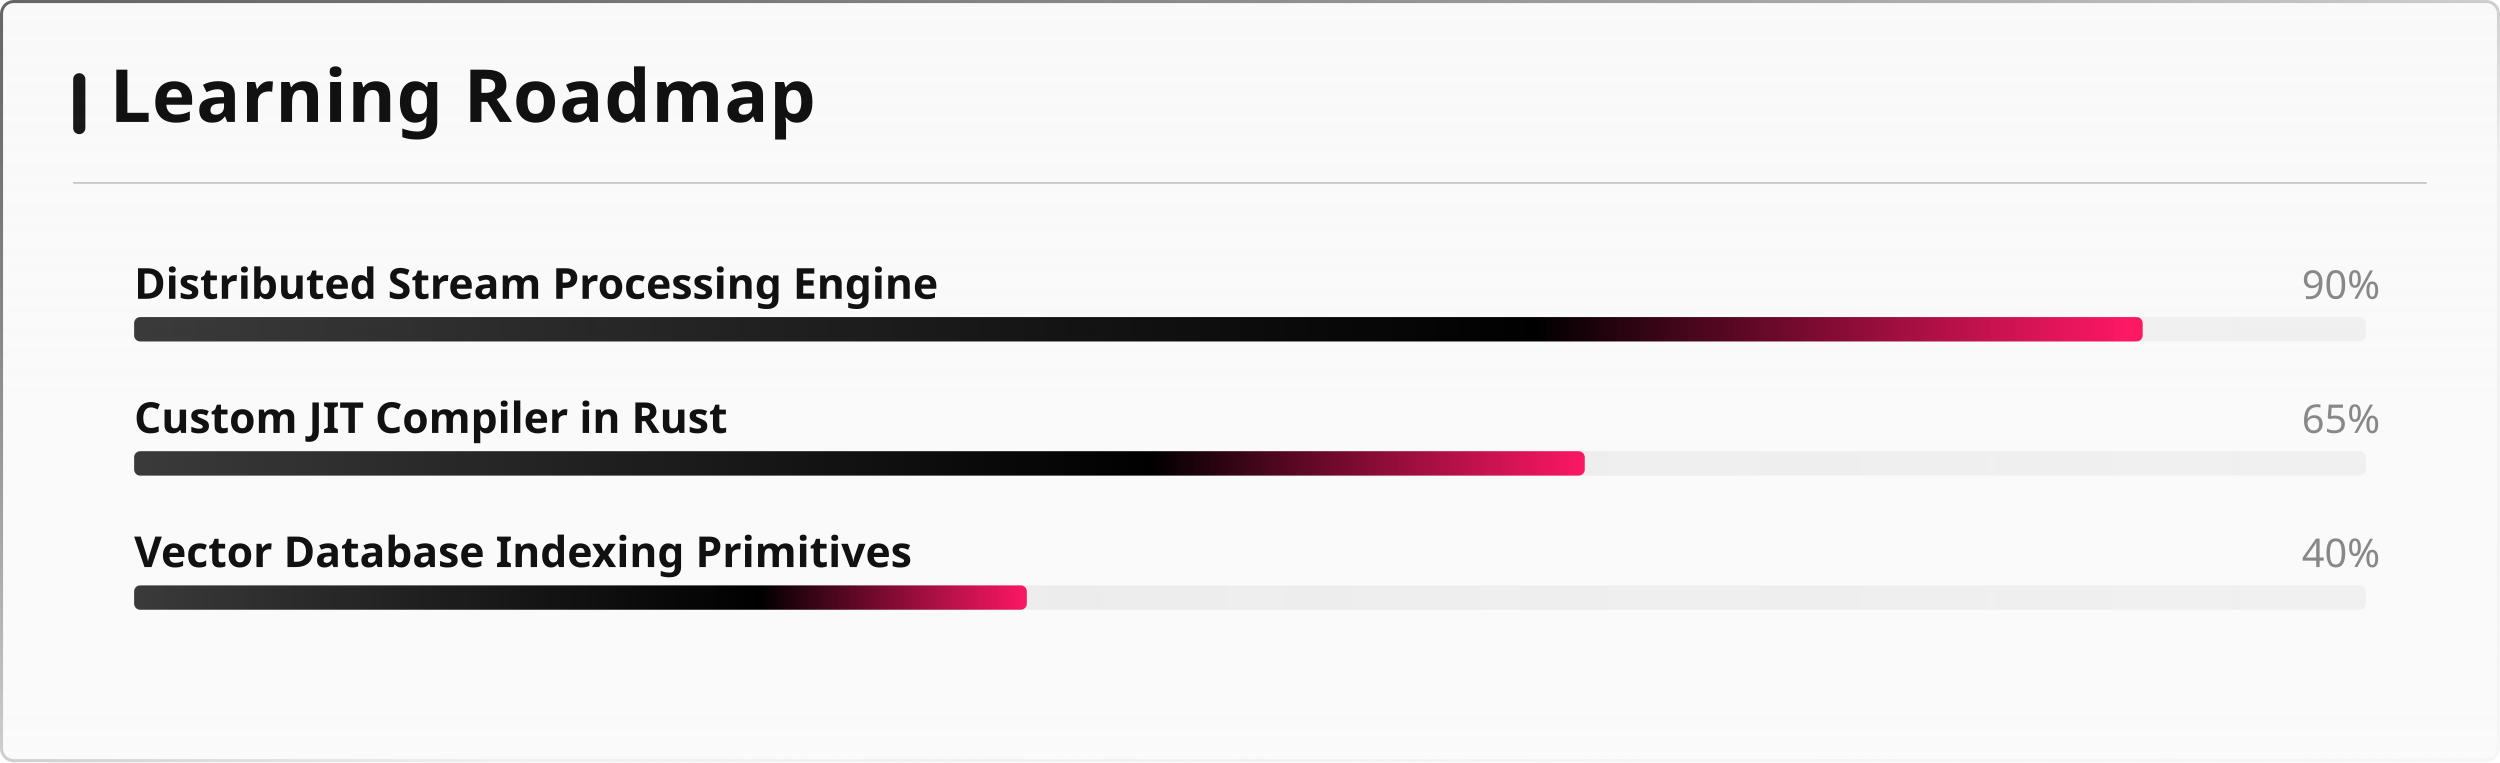
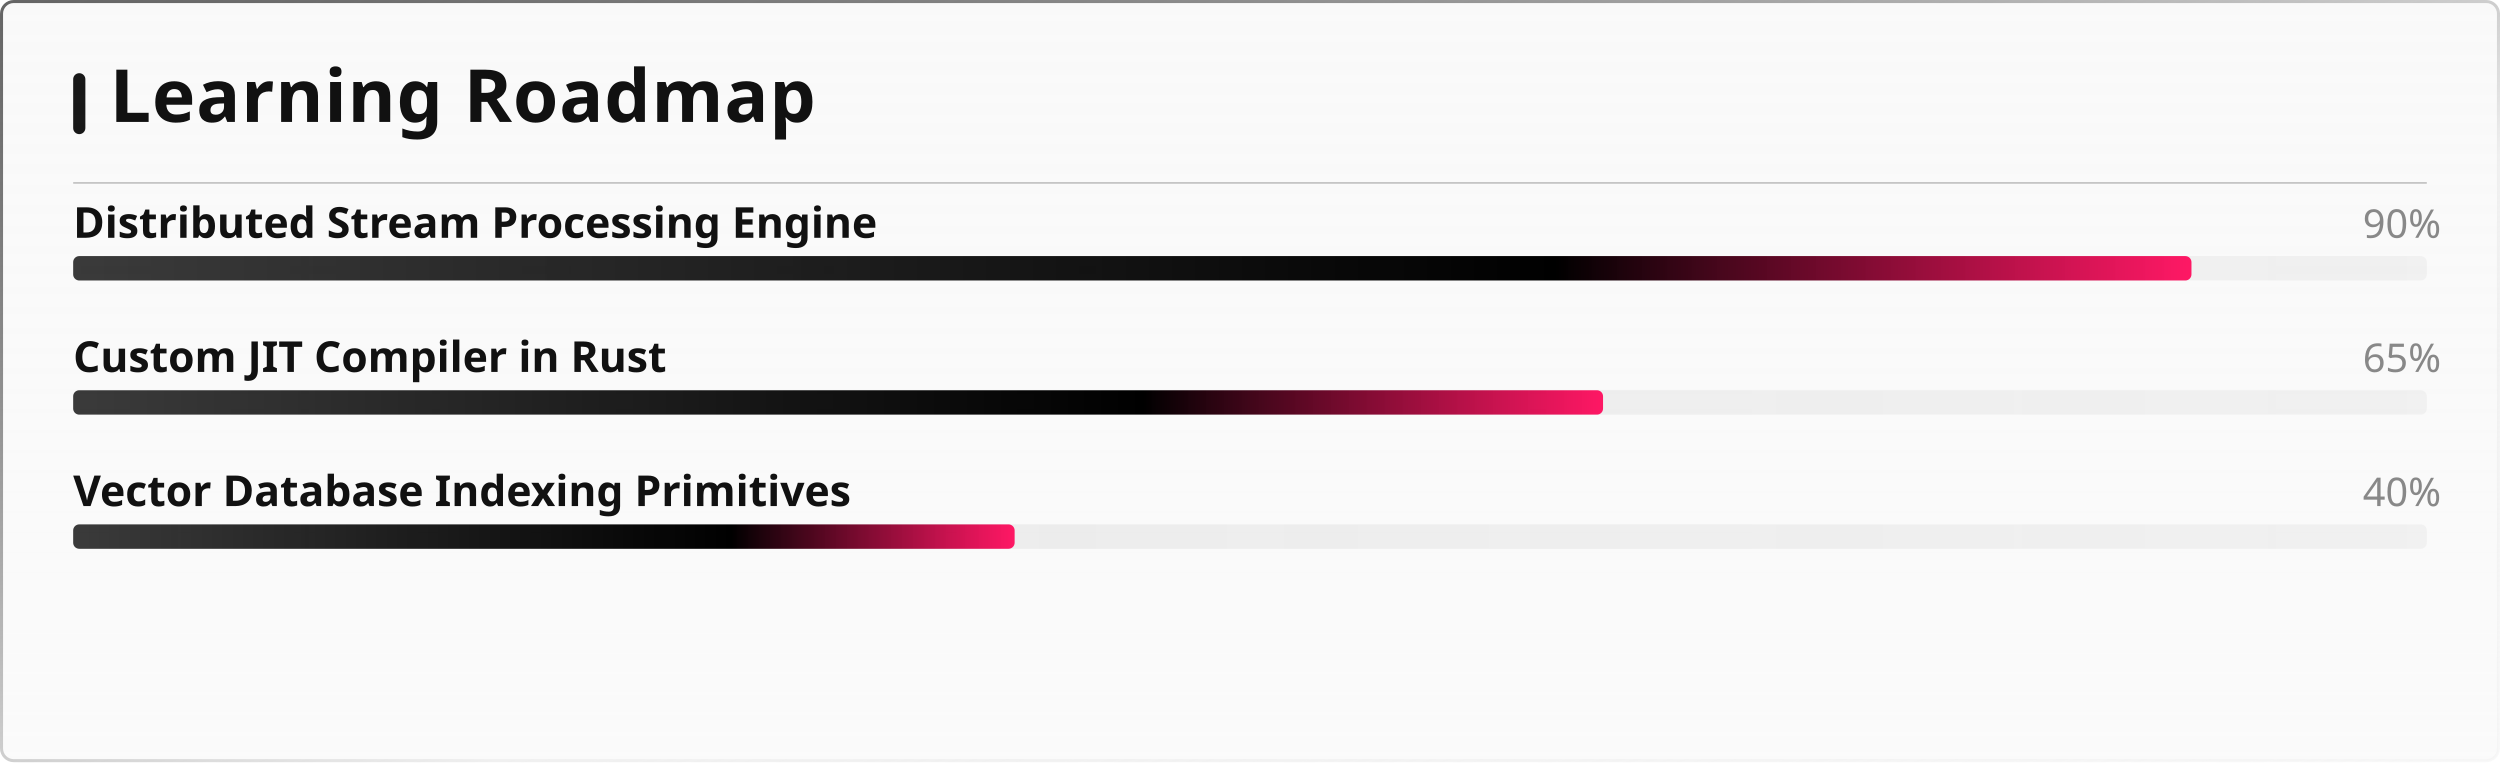
<svg xmlns="http://www.w3.org/2000/svg" width="820" height="250" viewBox="0 0 820 250" role="img">
  <defs>
    <linearGradient id="pf-progress-grad" x1="0%" y1="0%" x2="100%" y2="0%">
      <stop offset="0%" stop-color="#000000" stop-opacity="0.75" />
      <stop offset="70%" stop-color="#000000" />
      <stop offset="100%" stop-color="#FF0055" stop-opacity="0.9" />
    </linearGradient>
    <linearGradient id="pf-card-border" x1="0%" y1="0%" x2="100%" y2="100%">
      <stop offset="0%" stop-color="#000000" stop-opacity="0.6" />
      <stop offset="60%" stop-color="#EEEEEE" stop-opacity="0.9" />
      <stop offset="100%" stop-color="#EEEEEE" stop-opacity="0.4" />
    </linearGradient>
    <linearGradient id="pf-card-bg" x1="0%" y1="0%" x2="0%" y2="100%">
      <stop offset="0%" stop-color="#F9F9F9" stop-opacity="0.95" />
      <stop offset="100%" stop-color="#F9F9F9" stop-opacity="0.8" />
    </linearGradient>
    <linearGradient id="pf-card-gradient" x1="0%" y1="0%" x2="100%" y2="0%">
      <stop offset="0%" stop-color="#3b0918" />
      <stop offset="50%" stop-color="#1e1333" />
      <stop offset="100%" stop-color="#091629" />
    </linearGradient>
    <linearGradient id="pf-track-bg" x1="0%" y1="0%" x2="100%" y2="0%">
      <stop offset="0%" stop-color="#888888" stop-opacity="0.15" />
      <stop offset="100%" stop-color="#888888" stop-opacity="0.08" />
    </linearGradient>
    <linearGradient id="pf-badge-0" x1="0%" y1="0%" x2="100%" y2="100%">
      <stop offset="0%" stop-color="#3B82F6" stop-opacity="0.25" />
      <stop offset="100%" stop-color="#3B82F6" stop-opacity="0.1" />
    </linearGradient>
    <linearGradient id="pf-badge-1" x1="0%" y1="0%" x2="100%" y2="100%">
      <stop offset="0%" stop-color="#10B981" stop-opacity="0.25" />
      <stop offset="100%" stop-color="#10B981" stop-opacity="0.1" />
    </linearGradient>
    <linearGradient id="pf-badge-2" x1="0%" y1="0%" x2="100%" y2="100%">
      <stop offset="0%" stop-color="#8B5CF6" stop-opacity="0.25" />
      <stop offset="100%" stop-color="#8B5CF6" stop-opacity="0.1" />
    </linearGradient>
    <linearGradient id="pf-badge-3" x1="0%" y1="0%" x2="100%" y2="100%">
      <stop offset="0%" stop-color="#F59E0B" stop-opacity="0.25" />
      <stop offset="100%" stop-color="#F59E0B" stop-opacity="0.1" />
    </linearGradient>
    <linearGradient id="pf-badge-4" x1="0%" y1="0%" x2="100%" y2="100%">
      <stop offset="0%" stop-color="#EF4444" stop-opacity="0.25" />
      <stop offset="100%" stop-color="#EF4444" stop-opacity="0.1" />
    </linearGradient>
    <linearGradient id="pf-badge-5" x1="0%" y1="0%" x2="100%" y2="100%">
      <stop offset="0%" stop-color="#06B6D4" stop-opacity="0.25" />
      <stop offset="100%" stop-color="#06B6D4" stop-opacity="0.1" />
    </linearGradient>
    <linearGradient id="pf-badge-6" x1="0%" y1="0%" x2="100%" y2="100%">
      <stop offset="0%" stop-color="#EC4899" stop-opacity="0.25" />
      <stop offset="100%" stop-color="#EC4899" stop-opacity="0.1" />
    </linearGradient>
    <linearGradient id="pf-badge-7" x1="0%" y1="0%" x2="100%" y2="100%">
      <stop offset="0%" stop-color="#84CC16" stop-opacity="0.25" />
      <stop offset="100%" stop-color="#84CC16" stop-opacity="0.1" />
    </linearGradient>
  </defs>
  <svg x="0" y="0" width="820" height="250" viewBox="0 0 820 250" fill="none" role="group">
    <rect x="0.5" y="0.5" width="819" height="249" fill="url(#pf-card-bg)" stroke="url(#pf-card-border)" stroke-width="1" rx="4" />
    <rect x="24" y="24" width="4" height="20" rx="2" fill="#000000" opacity="0.9" />
    <text x="36" y="40" font-family="sans-serif" font-size="24" font-weight="700" fill="#111111" letter-spacing="0.3">Learning Roadmap</text>
    <line x1="24" y1="60" x2="796" y2="60" stroke="#000000" stroke-width="0.5" stroke-opacity="0.25" />
-     <text x="44" y="98" font-family="sans-serif" font-size="14" font-weight="600" fill="#111111">Distributed Stream Processing Engine</text>
-     <text x="755" y="98" font-family="sans-serif" font-size="13" font-weight="normal" fill="#888888">90%</text>
+     <text x="24" y="78" font-family="sans-serif" font-size="14" font-weight="600" fill="#111111">Distributed Stream Processing Engine</text>
+     <text x="775" y="78" font-family="sans-serif" font-size="13" font-weight="normal" fill="#888888">90%</text>
    <g role="meter" aria-valuenow="90" aria-valuemin="0" aria-valuemax="100">
-       <rect x="44" y="104" width="732" height="8" fill="url(#pf-track-bg)" rx="2" />
-       <rect x="44" y="104" width="658.8" height="8" fill="url(#pf-progress-grad)" rx="2">
-         <animate attributeName="width" from="0" to="658.8" dur="1.32s" calcMode="spline" keySplines="0.25 0.1 0.25 1" fill="freeze" />
+       <rect x="24" y="84" width="772" height="8" fill="url(#pf-track-bg)" rx="2" />
+       <rect x="24" y="84" width="694.8" height="8" fill="url(#pf-progress-grad)" rx="2">
+         <animate attributeName="width" from="0" to="694.8" dur="1.32s" calcMode="spline" keySplines="0.25 0.1 0.25 1" fill="freeze" />
      </rect>
    </g>
-     <text x="44" y="142" font-family="sans-serif" font-size="14" font-weight="600" fill="#111111">Custom JIT Compiler in Rust</text>
-     <text x="755" y="142" font-family="sans-serif" font-size="13" font-weight="normal" fill="#888888">65%</text>
+     <text x="24" y="122" font-family="sans-serif" font-size="14" font-weight="600" fill="#111111">Custom JIT Compiler in Rust</text>
+     <text x="775" y="122" font-family="sans-serif" font-size="13" font-weight="normal" fill="#888888">65%</text>
    <g role="meter" aria-valuenow="65" aria-valuemin="0" aria-valuemax="100">
-       <rect x="44" y="148" width="732" height="8" fill="url(#pf-track-bg)" rx="2" />
-       <rect x="44" y="148" width="475.8" height="8" fill="url(#pf-progress-grad)" rx="2">
-         <animate attributeName="width" from="0" to="475.8" dur="1.12s" calcMode="spline" keySplines="0.25 0.1 0.25 1" fill="freeze" />
+       <rect x="24" y="128" width="772" height="8" fill="url(#pf-track-bg)" rx="2" />
+       <rect x="24" y="128" width="501.8" height="8" fill="url(#pf-progress-grad)" rx="2">
+         <animate attributeName="width" from="0" to="501.8" dur="1.12s" calcMode="spline" keySplines="0.25 0.1 0.25 1" fill="freeze" />
      </rect>
    </g>
-     <text x="44" y="186" font-family="sans-serif" font-size="14" font-weight="600" fill="#111111">Vector Database Indexing Primitives</text>
-     <text x="755" y="186" font-family="sans-serif" font-size="13" font-weight="normal" fill="#888888">40%</text>
+     <text x="24" y="166" font-family="sans-serif" font-size="14" font-weight="600" fill="#111111">Vector Database Indexing Primitives</text>
+     <text x="775" y="166" font-family="sans-serif" font-size="13" font-weight="normal" fill="#888888">40%</text>
    <g role="meter" aria-valuenow="40" aria-valuemin="0" aria-valuemax="100">
-       <rect x="44" y="192" width="732" height="8" fill="url(#pf-track-bg)" rx="2" />
-       <rect x="44" y="192" width="292.8" height="8" fill="url(#pf-progress-grad)" rx="2">
-         <animate attributeName="width" from="0" to="292.8" dur="0.92s" calcMode="spline" keySplines="0.25 0.1 0.25 1" fill="freeze" />
+       <rect x="24" y="172" width="772" height="8" fill="url(#pf-track-bg)" rx="2" />
+       <rect x="24" y="172" width="308.8" height="8" fill="url(#pf-progress-grad)" rx="2">
+         <animate attributeName="width" from="0" to="308.8" dur="0.92s" calcMode="spline" keySplines="0.25 0.1 0.25 1" fill="freeze" />
      </rect>
    </g>
  </svg>
</svg>
